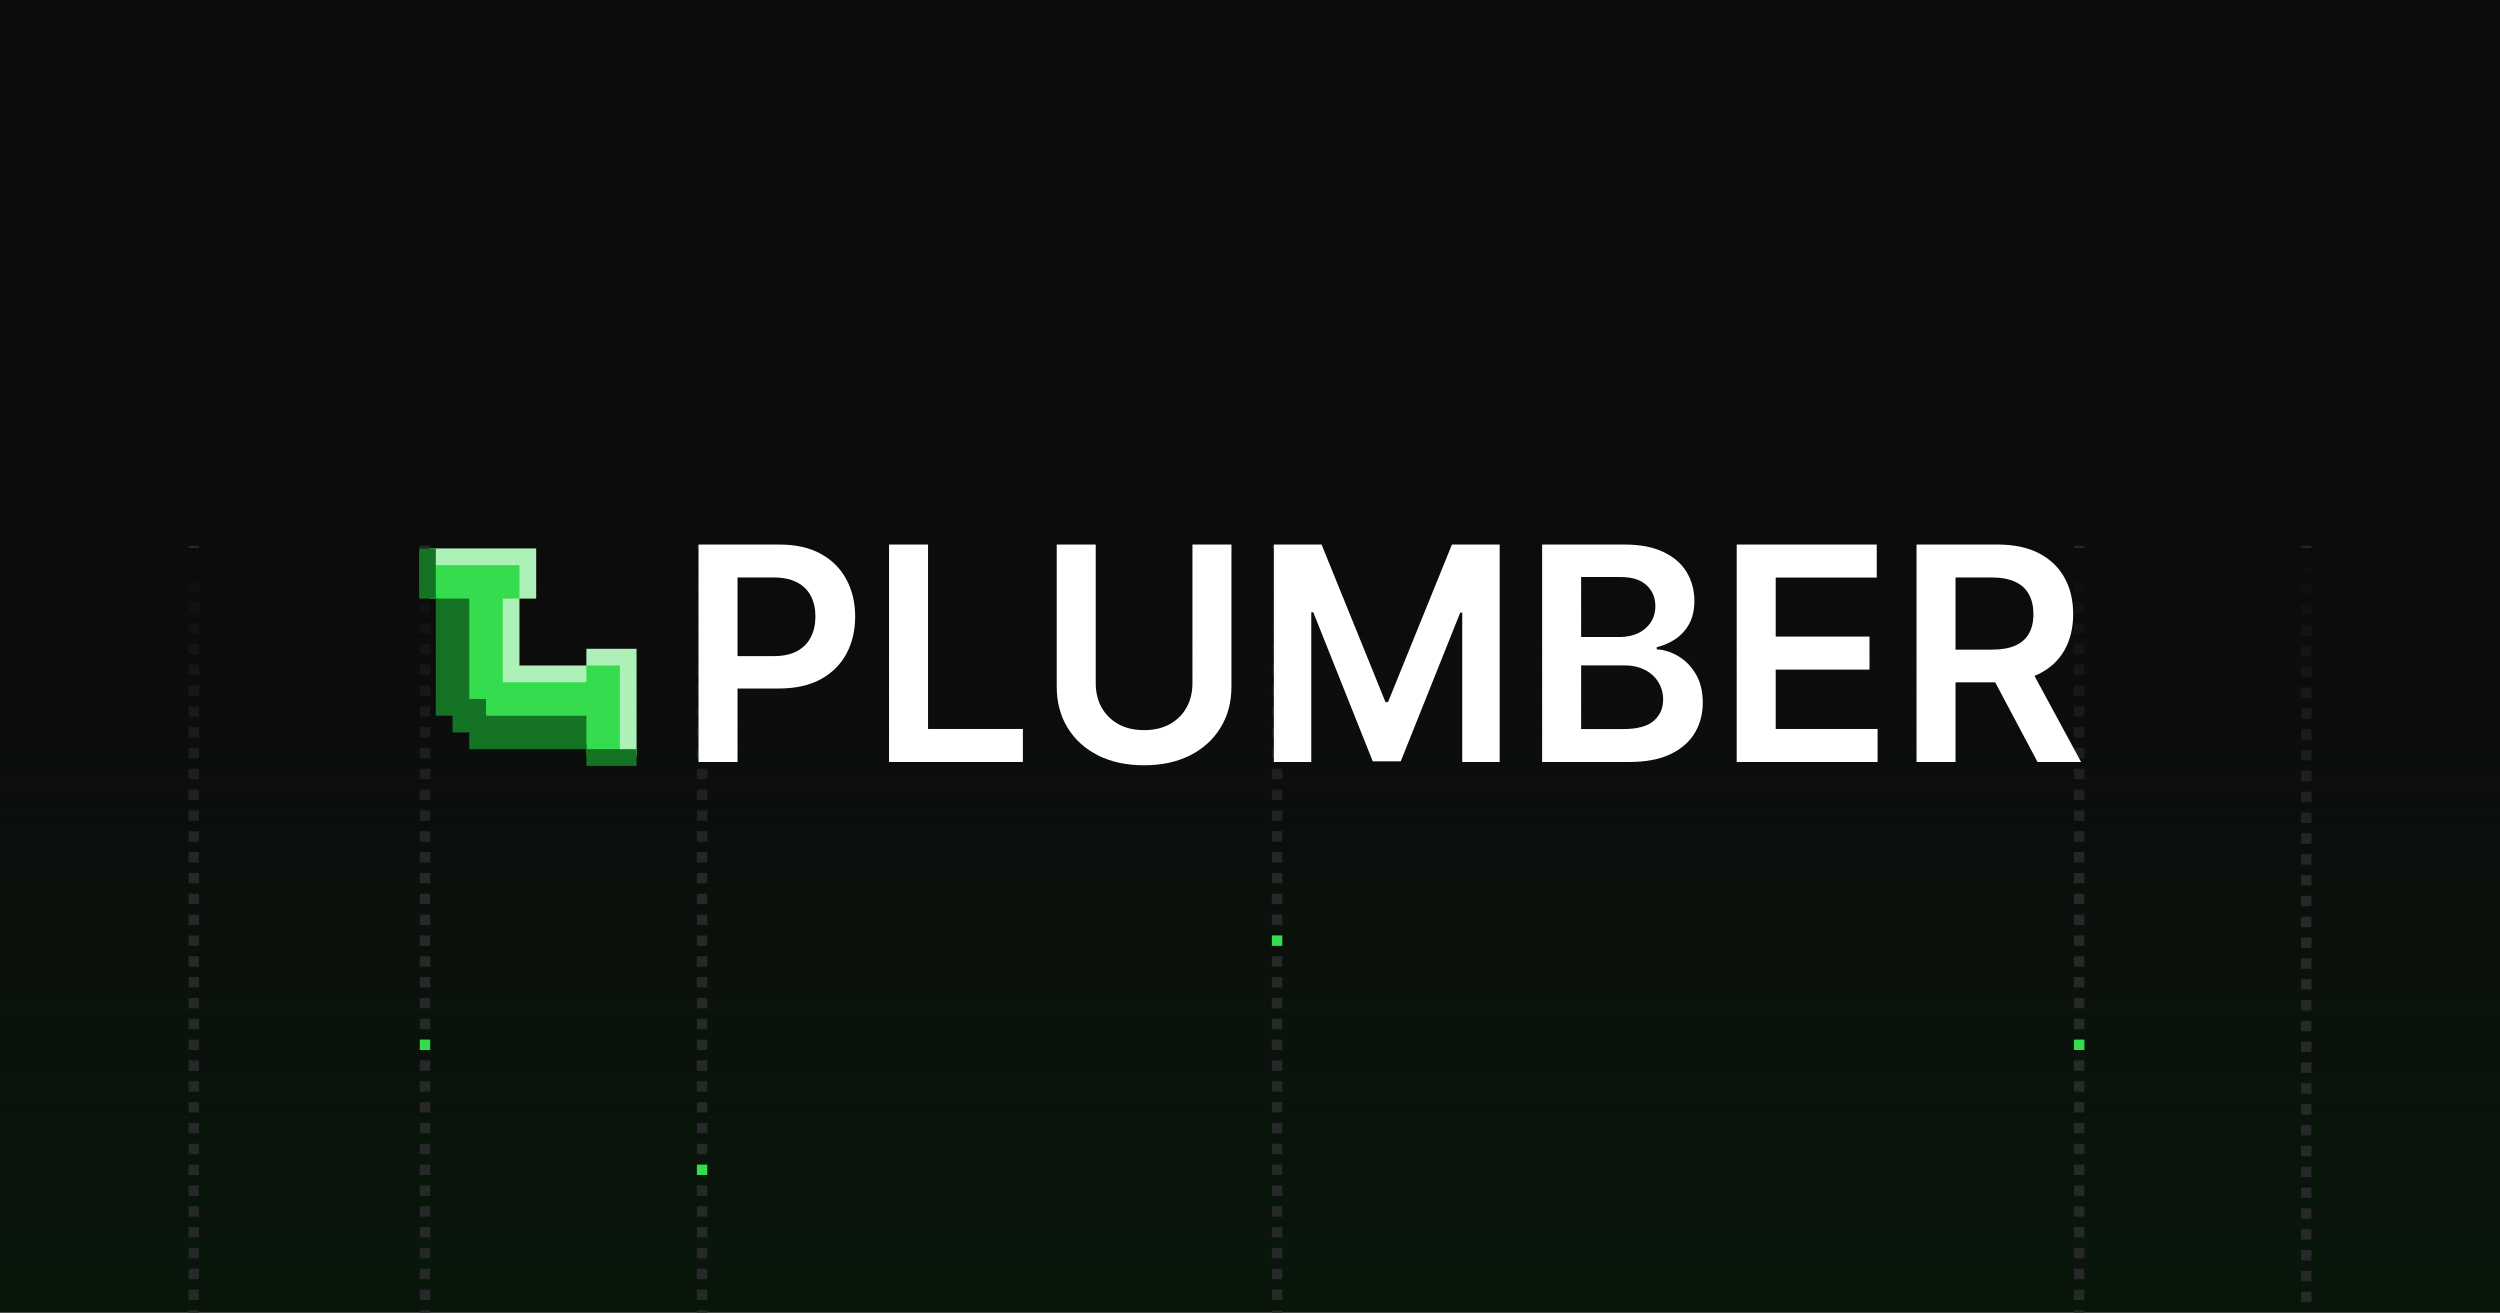
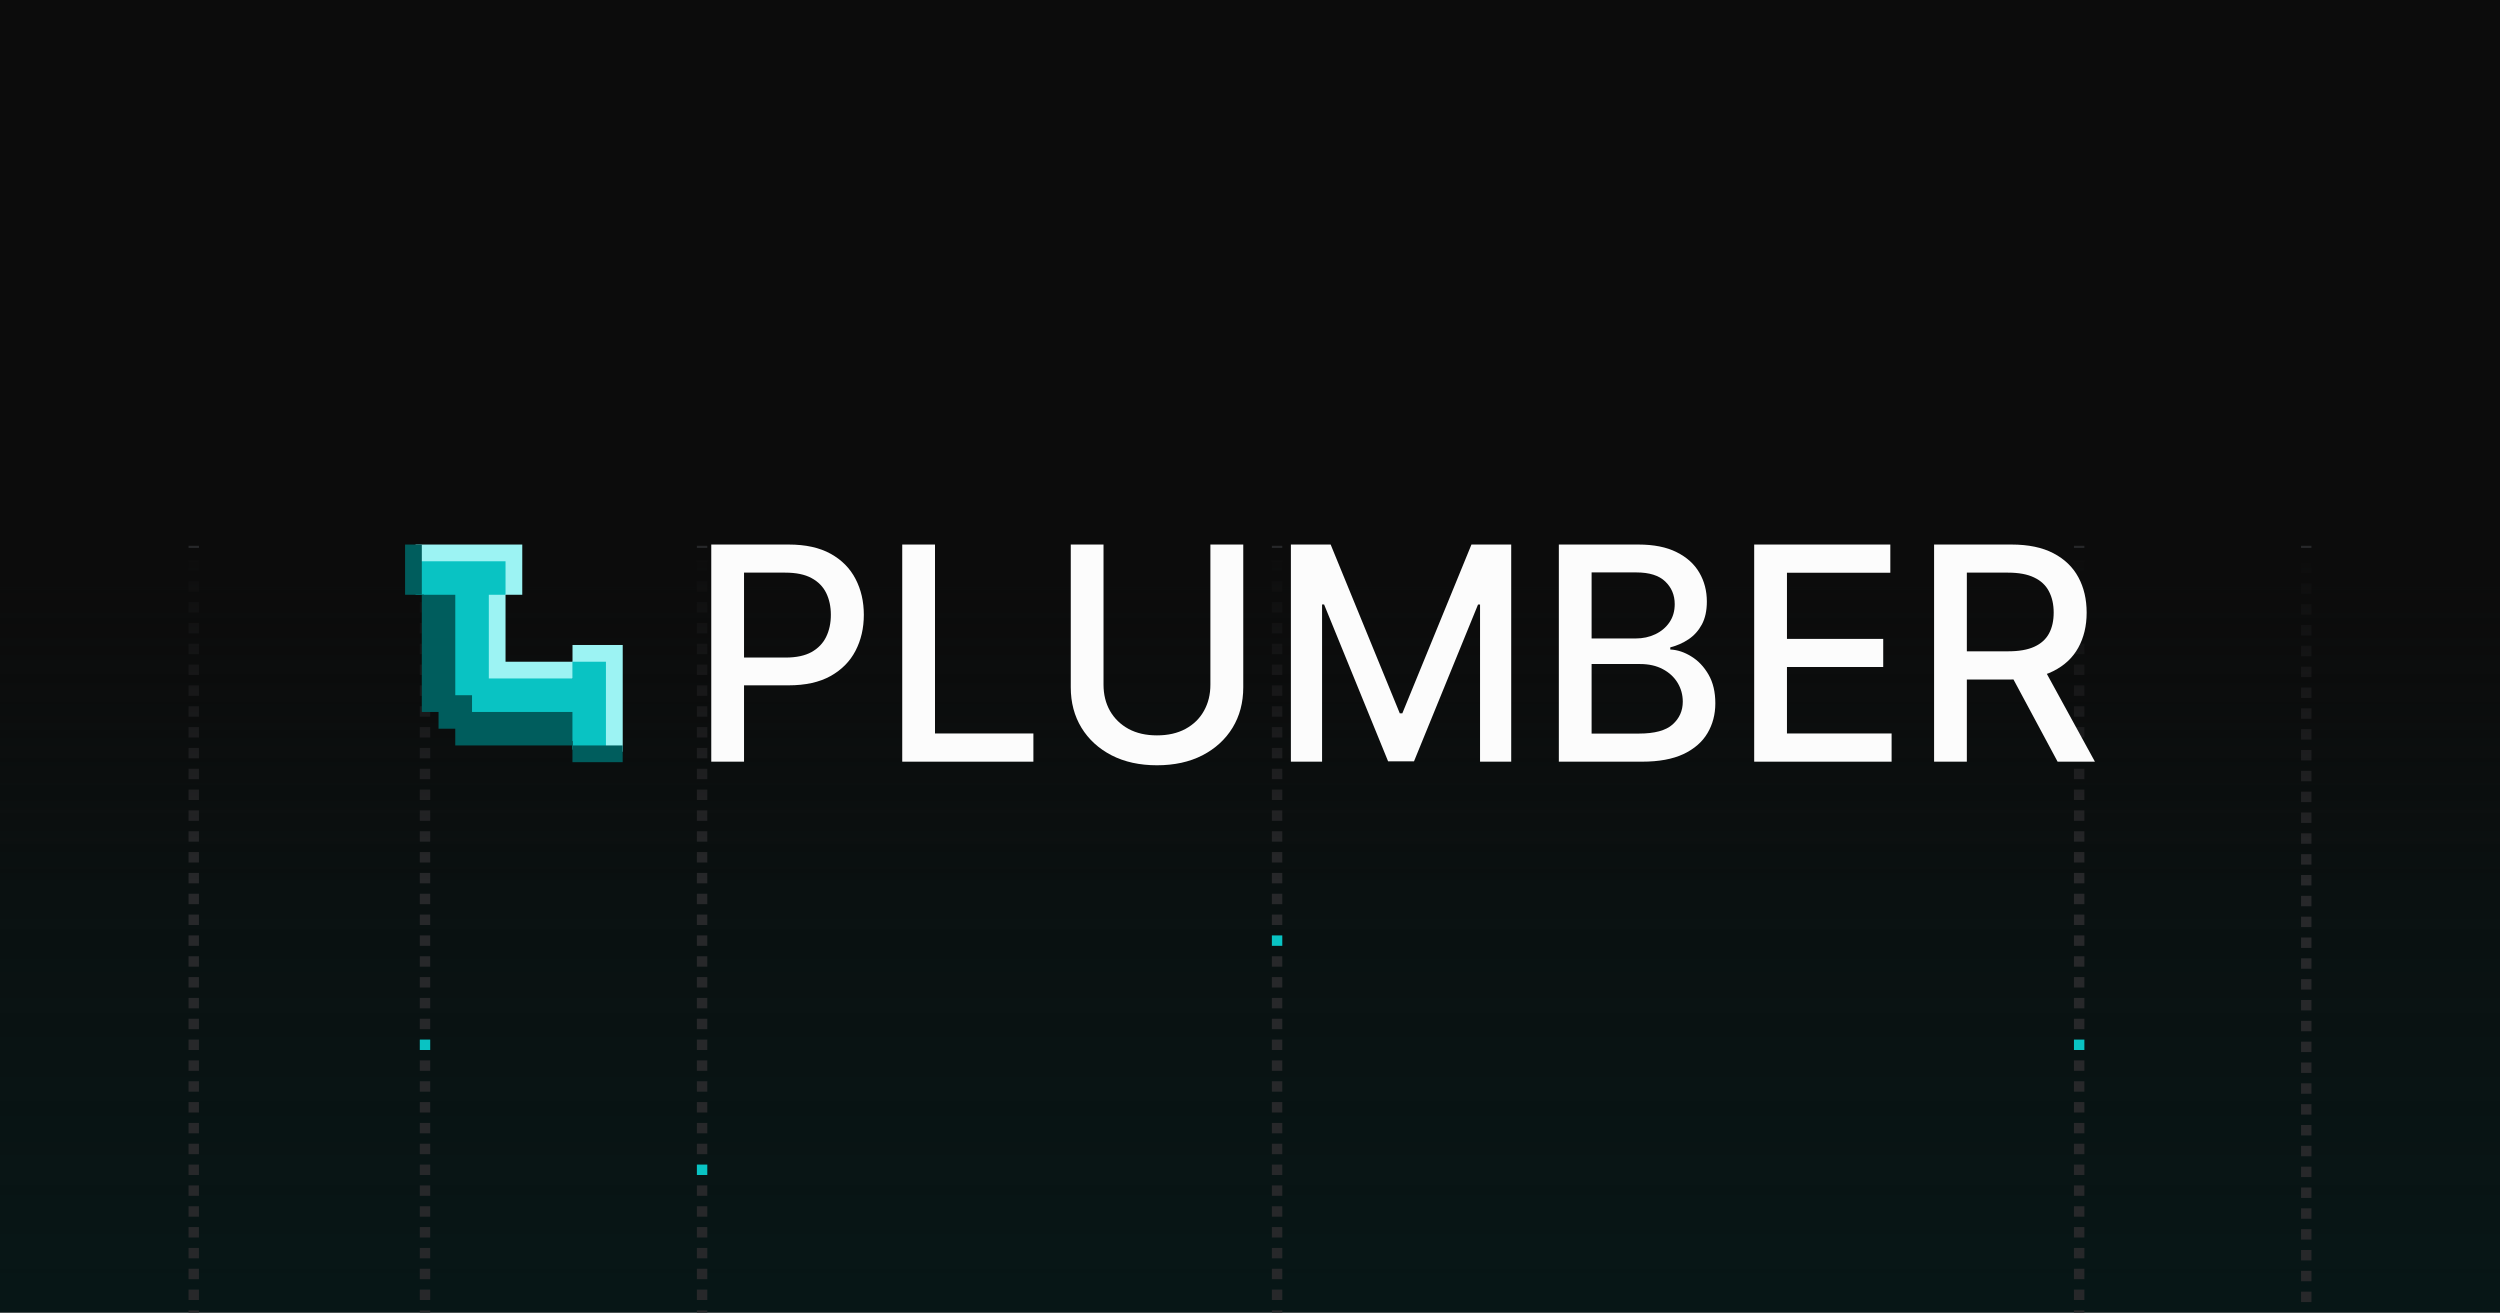
<svg xmlns="http://www.w3.org/2000/svg" width="1200" height="630" viewBox="0 0 1200 630" fill="none">
  <g clip-path="url(#clip0_2059_42450)">
    <rect width="1200" height="630" fill="#0C0C0C" />
    <rect y="262" width="1206" height="368" fill="url(#paint0_linear_2059_42450)" fill-opacity="0.75" />
    <g clip-path="url(#clip1_2059_42450)">
      <rect x="334.5" y="259" width="5" height="5" fill="#27282A" />
      <rect x="334.5" y="269" width="5" height="5" fill="#27282A" />
      <rect x="334.5" y="279" width="5" height="5" fill="#27282A" />
      <rect x="334.5" y="289" width="5" height="5" fill="#27282A" />
      <rect x="334.5" y="299" width="5" height="5" fill="#27282A" />
      <rect x="334.5" y="309" width="5" height="5" fill="#27282A" />
      <rect x="334.5" y="319" width="5" height="5" fill="#27282A" />
      <rect x="334.5" y="329" width="5" height="5" fill="#27282A" />
      <rect x="334.5" y="339" width="5" height="5" fill="#27282A" />
      <rect x="334.5" y="349" width="5" height="5" fill="#27282A" />
      <rect x="334.5" y="359" width="5" height="5" fill="#27282A" />
      <rect x="334.5" y="369" width="5" height="5" fill="#27282A" />
      <rect x="334.5" y="379" width="5" height="5" fill="#27282A" />
      <rect x="334.5" y="389" width="5" height="5" fill="#27282A" />
      <rect x="334.5" y="399" width="5" height="5" fill="#27282A" />
      <rect x="334.5" y="409" width="5" height="5" fill="#27282A" />
      <rect x="334.5" y="419" width="5" height="5" fill="#27282A" />
      <rect x="334.5" y="429" width="5" height="5" fill="#27282A" />
      <rect x="334.5" y="439" width="5" height="5" fill="#27282A" />
      <rect x="334.5" y="449" width="5" height="5" fill="#27282A" />
      <rect x="334.5" y="459" width="5" height="5" fill="#27282A" />
      <rect x="334.5" y="469" width="5" height="5" fill="#27282A" />
      <rect x="334.5" y="479" width="5" height="5" fill="#27282A" />
      <rect x="334.5" y="489" width="5" height="5" fill="#27282A" />
      <rect x="334.5" y="499" width="5" height="5" fill="#27282A" />
      <rect x="334.5" y="509" width="5" height="5" fill="#27282A" />
      <rect x="334.5" y="519" width="5" height="5" fill="#27282A" />
      <rect x="334.5" y="529" width="5" height="5" fill="#27282A" />
      <rect x="334.5" y="539" width="5" height="5" fill="#27282A" />
      <rect x="334.5" y="549" width="5" height="5" fill="#27282A" />
-       <rect x="334.5" y="559" width="5" height="5" fill="#35DC4E" />
+       <rect x="334.5" y="559" width="5" height="5" fill="#09C3C3" />
      <rect x="334.5" y="569" width="5" height="5" fill="#27282A" />
      <rect x="334.5" y="579" width="5" height="5" fill="#27282A" />
      <rect x="334.5" y="589" width="5" height="5" fill="#27282A" />
      <rect x="334.5" y="599" width="5" height="5" fill="#27282A" />
      <rect x="334.5" y="609" width="5" height="5" fill="#27282A" />
      <rect x="334.5" y="619" width="5" height="5" fill="#27282A" />
      <rect x="334.5" y="629" width="5" height="5" fill="#27282A" />
      <rect x="610.5" y="259" width="5" height="5" fill="#27282A" />
      <rect x="610.5" y="269" width="5" height="5" fill="#27282A" />
      <rect x="610.5" y="279" width="5" height="5" fill="#27282A" />
      <rect x="610.5" y="289" width="5" height="5" fill="#27282A" />
      <rect x="610.5" y="299" width="5" height="5" fill="#27282A" />
      <rect x="610.5" y="309" width="5" height="5" fill="#27282A" />
      <rect x="610.5" y="319" width="5" height="5" fill="#27282A" />
      <rect x="610.5" y="329" width="5" height="5" fill="#27282A" />
      <rect x="610.5" y="339" width="5" height="5" fill="#27282A" />
      <rect x="610.5" y="349" width="5" height="5" fill="#27282A" />
      <rect x="610.5" y="359" width="5" height="5" fill="#27282A" />
      <rect x="610.5" y="369" width="5" height="5" fill="#27282A" />
      <rect x="610.5" y="379" width="5" height="5" fill="#27282A" />
      <rect x="610.5" y="389" width="5" height="5" fill="#27282A" />
      <rect x="610.5" y="399" width="5" height="5" fill="#27282A" />
      <rect x="610.5" y="409" width="5" height="5" fill="#27282A" />
      <rect x="610.5" y="419" width="5" height="5" fill="#27282A" />
      <rect x="610.5" y="429" width="5" height="5" fill="#27282A" />
      <rect x="610.5" y="439" width="5" height="5" fill="#27282A" />
-       <rect x="610.5" y="449" width="5" height="5" fill="#35DC4E" />
+       <rect x="610.5" y="449" width="5" height="5" fill="#09C3C3" />
      <rect x="610.5" y="459" width="5" height="5" fill="#27282A" />
      <rect x="610.5" y="469" width="5" height="5" fill="#27282A" />
      <rect x="610.5" y="479" width="5" height="5" fill="#27282A" />
      <rect x="610.5" y="489" width="5" height="5" fill="#27282A" />
      <rect x="610.5" y="499" width="5" height="5" fill="#27282A" />
      <rect x="610.5" y="509" width="5" height="5" fill="#27282A" />
      <rect x="610.5" y="519" width="5" height="5" fill="#27282A" />
      <rect x="610.5" y="529" width="5" height="5" fill="#27282A" />
      <rect x="610.5" y="539" width="5" height="5" fill="#27282A" />
      <rect x="610.5" y="549" width="5" height="5" fill="#27282A" />
      <rect x="610.5" y="559" width="5" height="5" fill="#27282A" />
      <rect x="610.5" y="569" width="5" height="5" fill="#27282A" />
      <rect x="610.5" y="579" width="5" height="5" fill="#27282A" />
      <rect x="610.5" y="589" width="5" height="5" fill="#27282A" />
      <rect x="610.5" y="599" width="5" height="5" fill="#27282A" />
      <rect x="610.5" y="609" width="5" height="5" fill="#27282A" />
      <rect x="610.5" y="619" width="5" height="5" fill="#27282A" />
      <rect x="610.5" y="629" width="5" height="5" fill="#27282A" />
      <rect x="995.5" y="259" width="5" height="5" fill="#27282A" />
      <rect x="995.5" y="269" width="5" height="5" fill="#27282A" />
      <rect x="995.5" y="279" width="5" height="5" fill="#27282A" />
      <rect x="995.5" y="289" width="5" height="5" fill="#27282A" />
      <rect x="995.5" y="299" width="5" height="5" fill="#27282A" />
      <rect x="995.5" y="309" width="5" height="5" fill="#27282A" />
      <rect x="995.5" y="319" width="5" height="5" fill="#27282A" />
      <rect x="995.5" y="329" width="5" height="5" fill="#27282A" />
      <rect x="995.5" y="339" width="5" height="5" fill="#27282A" />
      <rect x="995.5" y="349" width="5" height="5" fill="#27282A" />
      <rect x="995.5" y="359" width="5" height="5" fill="#27282A" />
      <rect x="995.5" y="369" width="5" height="5" fill="#27282A" />
      <rect x="995.5" y="379" width="5" height="5" fill="#27282A" />
      <rect x="995.5" y="389" width="5" height="5" fill="#27282A" />
      <rect x="995.5" y="399" width="5" height="5" fill="#27282A" />
      <rect x="995.5" y="409" width="5" height="5" fill="#27282A" />
      <rect x="995.5" y="419" width="5" height="5" fill="#27282A" />
      <rect x="995.5" y="429" width="5" height="5" fill="#27282A" />
      <rect x="995.5" y="439" width="5" height="5" fill="#27282A" />
      <rect x="995.5" y="449" width="5" height="5" fill="#27282A" />
      <rect x="995.5" y="459" width="5" height="5" fill="#27282A" />
      <rect x="995.5" y="469" width="5" height="5" fill="#27282A" />
      <rect x="995.5" y="479" width="5" height="5" fill="#27282A" />
      <rect x="995.5" y="489" width="5" height="5" fill="#27282A" />
-       <rect x="995.5" y="499" width="5" height="5" fill="#35DC4E" />
+       <rect x="995.5" y="499" width="5" height="5" fill="#09C3C3" />
      <rect x="995.5" y="509" width="5" height="5" fill="#27282A" />
      <rect x="995.5" y="519" width="5" height="5" fill="#27282A" />
      <rect x="995.5" y="529" width="5" height="5" fill="#27282A" />
      <rect x="995.5" y="539" width="5" height="5" fill="#27282A" />
      <rect x="995.5" y="549" width="5" height="5" fill="#27282A" />
      <rect x="995.5" y="559" width="5" height="5" fill="#27282A" />
      <rect x="995.5" y="569" width="5" height="5" fill="#27282A" />
      <rect x="995.5" y="579" width="5" height="5" fill="#27282A" />
      <rect x="995.5" y="589" width="5" height="5" fill="#27282A" />
      <rect x="995.5" y="599" width="5" height="5" fill="#27282A" />
      <rect x="995.5" y="609" width="5" height="5" fill="#27282A" />
      <rect x="995.5" y="619" width="5" height="5" fill="#27282A" />
      <rect x="995.5" y="629" width="5" height="5" fill="#27282A" />
      <rect x="1104.5" y="260" width="5" height="5" fill="#27282A" />
      <rect x="1104.5" y="270" width="5" height="5" fill="#27282A" />
      <rect x="1104.5" y="280" width="5" height="5" fill="#27282A" />
      <rect x="1104.5" y="290" width="5" height="5" fill="#27282A" />
      <rect x="1104.5" y="300" width="5" height="5" fill="#27282A" />
      <rect x="1104.5" y="310" width="5" height="5" fill="#27282A" />
      <rect x="1104.5" y="320" width="5" height="5" fill="#27282A" />
      <rect x="1104.5" y="330" width="5" height="5" fill="#27282A" />
      <rect x="1104.5" y="340" width="5" height="5" fill="#27282A" />
      <rect x="1104.5" y="350" width="5" height="5" fill="#27282A" />
      <rect x="1104.5" y="360" width="5" height="5" fill="#27282A" />
      <rect x="1104.5" y="370" width="5" height="5" fill="#27282A" />
      <rect x="1104.5" y="380" width="5" height="5" fill="#27282A" />
      <rect x="1104.5" y="390" width="5" height="5" fill="#27282A" />
      <rect x="1104.5" y="400" width="5" height="5" fill="#27282A" />
      <rect x="1104.5" y="410" width="5" height="5" fill="#27282A" />
      <rect x="1104.5" y="420" width="5" height="5" fill="#27282A" />
      <rect x="1104.5" y="430" width="5" height="5" fill="#27282A" />
      <rect x="1104.5" y="440" width="5" height="5" fill="#27282A" />
      <rect x="1104.5" y="450" width="5" height="5" fill="#27282A" />
      <rect x="1104.5" y="460" width="5" height="5" fill="#27282A" />
      <rect x="1104.5" y="470" width="5" height="5" fill="#27282A" />
      <rect x="1104.5" y="480" width="5" height="5" fill="#27282A" />
      <rect x="1104.5" y="490" width="5" height="5" fill="#27282A" />
      <rect x="1104.5" y="500" width="5" height="5" fill="#27282A" />
      <rect x="1104.5" y="510" width="5" height="5" fill="#27282A" />
      <rect x="1104.5" y="520" width="5" height="5" fill="#27282A" />
      <rect x="1104.5" y="530" width="5" height="5" fill="#27282A" />
      <rect x="1104.5" y="540" width="5" height="5" fill="#27282A" />
      <rect x="1104.5" y="550" width="5" height="5" fill="#27282A" />
      <rect x="1104.5" y="560" width="5" height="5" fill="#27282A" />
      <rect x="1104.5" y="570" width="5" height="5" fill="#27282A" />
      <rect x="1104.5" y="580" width="5" height="5" fill="#27282A" />
      <rect x="1104.5" y="590" width="5" height="5" fill="#27282A" />
      <rect x="1104.5" y="600" width="5" height="5" fill="#27282A" />
      <rect x="1104.5" y="610" width="5" height="5" fill="#27282A" />
      <rect x="1104.5" y="620" width="5" height="5" fill="#27282A" />
      <rect x="90.5" y="259" width="5" height="5" fill="#27282A" />
      <rect x="90.5" y="269" width="5" height="5" fill="#27282A" />
      <rect x="90.5" y="279" width="5" height="5" fill="#27282A" />
      <rect x="90.5" y="289" width="5" height="5" fill="#27282A" />
      <rect x="90.5" y="299" width="5" height="5" fill="#27282A" />
      <rect x="90.5" y="309" width="5" height="5" fill="#27282A" />
      <rect x="90.5" y="319" width="5" height="5" fill="#27282A" />
      <rect x="90.5" y="329" width="5" height="5" fill="#27282A" />
      <rect x="90.5" y="339" width="5" height="5" fill="#27282A" />
      <rect x="90.5" y="349" width="5" height="5" fill="#27282A" />
      <rect x="90.5" y="359" width="5" height="5" fill="#27282A" />
      <rect x="90.5" y="369" width="5" height="5" fill="#27282A" />
      <rect x="90.5" y="379" width="5" height="5" fill="#27282A" />
      <rect x="90.5" y="389" width="5" height="5" fill="#27282A" />
      <rect x="90.5" y="399" width="5" height="5" fill="#27282A" />
      <rect x="90.5" y="409" width="5" height="5" fill="#27282A" />
      <rect x="90.5" y="419" width="5" height="5" fill="#27282A" />
      <rect x="90.5" y="429" width="5" height="5" fill="#27282A" />
      <rect x="90.5" y="439" width="5" height="5" fill="#27282A" />
      <rect x="90.5" y="449" width="5" height="5" fill="#27282A" />
      <rect x="90.5" y="459" width="5" height="5" fill="#27282A" />
      <rect x="90.5" y="469" width="5" height="5" fill="#27282A" />
      <rect x="90.5" y="479" width="5" height="5" fill="#27282A" />
      <rect x="90.5" y="489" width="5" height="5" fill="#27282A" />
      <rect x="90.5" y="499" width="5" height="5" fill="#27282A" />
      <rect x="90.5" y="509" width="5" height="5" fill="#27282A" />
      <rect x="90.5" y="519" width="5" height="5" fill="#27282A" />
      <rect x="90.5" y="529" width="5" height="5" fill="#27282A" />
      <rect x="90.5" y="539" width="5" height="5" fill="#27282A" />
      <rect x="90.5" y="549" width="5" height="5" fill="#27282A" />
      <rect x="90.5" y="559" width="5" height="5" fill="#27282A" />
      <rect x="90.5" y="569" width="5" height="5" fill="#27282A" />
      <rect x="90.5" y="579" width="5" height="5" fill="#27282A" />
      <rect x="90.5" y="589" width="5" height="5" fill="#27282A" />
      <rect x="90.5" y="599" width="5" height="5" fill="#27282A" />
      <rect x="90.5" y="609" width="5" height="5" fill="#27282A" />
      <rect x="90.5" y="619" width="5" height="5" fill="#27282A" />
      <rect x="90.5" y="629" width="5" height="5" fill="#27282A" />
      <rect x="201.5" y="259" width="5" height="5" fill="#27282A" />
      <rect x="201.5" y="269" width="5" height="5" fill="#27282A" />
      <rect x="201.5" y="279" width="5" height="5" fill="#27282A" />
      <rect x="201.5" y="289" width="5" height="5" fill="#27282A" />
      <rect x="201.5" y="299" width="5" height="5" fill="#27282A" />
      <rect x="201.5" y="309" width="5" height="5" fill="#27282A" />
      <rect x="201.5" y="319" width="5" height="5" fill="#27282A" />
      <rect x="201.5" y="329" width="5" height="5" fill="#27282A" />
      <rect x="201.5" y="339" width="5" height="5" fill="#27282A" />
      <rect x="201.5" y="349" width="5" height="5" fill="#27282A" />
      <rect x="201.5" y="359" width="5" height="5" fill="#27282A" />
      <rect x="201.5" y="369" width="5" height="5" fill="#27282A" />
      <rect x="201.5" y="379" width="5" height="5" fill="#27282A" />
      <rect x="201.5" y="389" width="5" height="5" fill="#27282A" />
      <rect x="201.5" y="399" width="5" height="5" fill="#27282A" />
      <rect x="201.5" y="409" width="5" height="5" fill="#27282A" />
      <rect x="201.5" y="419" width="5" height="5" fill="#27282A" />
      <rect x="201.5" y="429" width="5" height="5" fill="#27282A" />
      <rect x="201.5" y="439" width="5" height="5" fill="#27282A" />
      <rect x="201.5" y="449" width="5" height="5" fill="#27282A" />
      <rect x="201.5" y="459" width="5" height="5" fill="#27282A" />
      <rect x="201.5" y="469" width="5" height="5" fill="#27282A" />
      <rect x="201.5" y="479" width="5" height="5" fill="#27282A" />
      <rect x="201.5" y="489" width="5" height="5" fill="#27282A" />
-       <rect x="201.5" y="499" width="5" height="5" fill="#35DC4E" />
+       <rect x="201.5" y="499" width="5" height="5" fill="#09C3C3" />
      <rect x="201.5" y="509" width="5" height="5" fill="#27282A" />
      <rect x="201.5" y="519" width="5" height="5" fill="#27282A" />
      <rect x="201.5" y="529" width="5" height="5" fill="#27282A" />
      <rect x="201.5" y="539" width="5" height="5" fill="#27282A" />
      <rect x="201.5" y="549" width="5" height="5" fill="#27282A" />
      <rect x="201.5" y="559" width="5" height="5" fill="#27282A" />
      <rect x="201.5" y="569" width="5" height="5" fill="#27282A" />
      <rect x="201.5" y="579" width="5" height="5" fill="#27282A" />
      <rect x="201.5" y="589" width="5" height="5" fill="#27282A" />
      <rect x="201.5" y="599" width="5" height="5" fill="#27282A" />
      <rect x="201.5" y="609" width="5" height="5" fill="#27282A" />
      <rect x="201.5" y="619" width="5" height="5" fill="#27282A" />
      <rect x="201.5" y="629" width="5" height="5" fill="#27282A" />
    </g>
    <rect width="1200" height="161" transform="matrix(1 0 0 -1 0 424)" fill="url(#paint1_linear_2059_42450)" />
-     <path d="M305.55 311.414V362.603H295.513V327.474H281.461V311.414H305.55ZM257.372 273.274H257.371V287.325H249.341V319.444H281.459V329.481H230.271V319.444H239.304V274.278H241.312V273.274H206.183V263.237H257.372V273.274Z" fill="#AEF1B8" />
-     <path d="M249.345 287.325H241.312V327.474H281.464V319.444H297.523V361.599H281.464V357.48H232.017V337.511H210.197V287.325H206.185V271.266H249.345V287.325Z" fill="#35DC4E" />
-     <path d="M305.548 367.621H281.459V359.592H305.548V367.621ZM225.25 335.502H233.282V343.532H281.458V359.591H225.251V351.563H217.223V343.532H209.19V287.325H201.162V263.237H209.192V287.325H225.25V335.502Z" fill="#147423" />
-     <path d="M335.291 365.753V261.378H374.046C381.985 261.378 388.646 262.873 394.029 265.863C399.445 268.853 403.533 272.964 406.291 278.196C409.084 283.395 410.48 289.307 410.48 295.932C410.48 302.625 409.084 308.571 406.291 313.77C403.499 318.968 399.378 323.062 393.928 326.052C388.478 329.008 381.767 330.486 373.794 330.486H348.108V314.942H371.271C375.913 314.942 379.715 314.126 382.675 312.495C385.635 310.865 387.822 308.622 389.235 305.768C390.682 302.914 391.405 299.635 391.405 295.932C391.405 292.229 390.682 288.967 389.235 286.147C387.822 283.327 385.619 281.135 382.625 279.572C379.664 277.975 375.846 277.177 371.17 277.177H354.012V365.753H335.291Z" fill="white" />
-     <path d="M426.741 365.753V261.378H445.463V349.903H490.98V365.753H426.741Z" fill="white" />
-     <path d="M572.375 261.378H591.097V329.569C591.097 337.043 589.347 343.618 585.848 349.292C582.383 354.966 577.505 359.4 571.214 362.594C564.923 365.753 557.573 367.333 549.162 367.333C540.718 367.333 533.351 365.753 527.06 362.594C520.769 359.4 515.891 354.966 512.426 349.292C508.961 343.618 507.228 337.043 507.228 329.569V261.378H525.95V327.989C525.95 332.338 526.892 336.211 528.776 339.609C530.693 343.006 533.385 345.673 536.85 347.61C540.315 349.513 544.419 350.464 549.162 350.464C553.906 350.464 558.01 349.513 561.475 347.61C564.974 345.673 567.665 343.006 569.549 339.609C571.433 336.211 572.375 332.338 572.375 327.989V261.378Z" fill="white" />
-     <path d="M611.445 261.378H634.355L665.036 337.009H666.247L696.928 261.378H719.838V365.753H701.874V294.046H700.915L672.353 365.448H658.93L630.369 293.893H629.41V365.753H611.445V261.378Z" fill="white" />
-     <path d="M740.225 365.753V261.378H779.787C787.256 261.378 793.463 262.567 798.408 264.945C803.387 267.29 807.104 270.501 809.56 274.578C812.049 278.655 813.294 283.276 813.294 288.44C813.294 292.687 812.487 296.323 810.872 299.347C809.257 302.337 807.087 304.766 804.362 306.635C801.637 308.503 798.593 309.845 795.229 310.661V311.68C798.896 311.884 802.411 313.022 805.775 315.095C809.173 317.133 811.949 320.021 814.102 323.759C816.255 327.496 817.331 332.015 817.331 337.315C817.331 342.717 816.036 347.576 813.446 351.891C810.855 356.172 806.953 359.553 801.738 362.033C796.524 364.513 789.964 365.753 782.058 365.753H740.225ZM758.946 349.954H779.081C785.876 349.954 790.771 348.646 793.765 346.03C796.793 343.38 798.307 339.982 798.307 335.837C798.307 332.745 797.55 329.959 796.036 327.479C794.522 324.965 792.369 322.994 789.577 321.567C786.785 320.106 783.454 319.376 779.585 319.376H758.946V349.954ZM758.946 305.768H777.466C780.696 305.768 783.606 305.174 786.196 303.984C788.786 302.761 790.822 301.045 792.302 298.837C793.816 296.594 794.573 293.944 794.573 290.886C794.573 286.843 793.16 283.514 790.334 280.897C787.542 278.281 783.387 276.973 777.87 276.973H758.946V305.768Z" fill="white" />
-     <path d="M833.618 365.753V261.378H900.834V277.228H852.339V305.564H897.352V321.414H852.339V349.903H901.237V365.753H833.618Z" fill="white" />
-     <path d="M919.933 365.753V261.378H958.688C966.628 261.378 973.289 262.771 978.671 265.557C984.088 268.343 988.175 272.25 990.934 277.279C993.726 282.273 995.122 288.1 995.122 294.76C995.122 301.453 993.709 307.263 990.883 312.19C988.091 317.082 983.97 320.871 978.52 323.555C973.07 326.205 966.375 327.53 958.436 327.53H930.833V311.833H955.913C960.556 311.833 964.357 311.187 967.317 309.896C970.278 308.571 972.465 306.652 973.878 304.137C975.324 301.589 976.047 298.463 976.047 294.76C976.047 291.056 975.324 287.897 973.878 285.28C972.431 282.63 970.227 280.626 967.267 279.267C964.307 277.873 960.488 277.177 955.812 277.177H938.655V365.753H919.933ZM973.322 318.458L998.907 365.753H978.015L952.885 318.458H973.322Z" fill="white" />
+     <g transform="translate(194.438 261.378) scale(1.11532)">
+       <path d="M93.667 43.23L93.667 89.162H84.662V57.64H72.057L72.057 43.23H93.667ZM50.435 9.007H50.432V21.615H43.232L43.232 50.437L72.033 50.437V59.442L26.11 59.442L26.11 50.437L34.227 50.437L34.227 9.905H36.024V9.007L4.512 9.007L4.512 0L50.435 0V9.007Z" fill="#9CF3F3" />
+       <path d="M43.231 21.616H36.039L36.039 57.642L72.035 57.642L72.035 50.436H86.442L86.442 88.263H72.035V84.567L27.691 84.567L27.691 66.647H8.125L8.125 21.616H4.512L4.512 7.206L43.231 7.206V21.616Z" fill="#09C3C3" />
+       <path d="M93.645 93.669H72.034V86.464H93.645V93.669ZM21.606 64.849H28.811V72.052L72.027 72.052V86.462L21.602 86.462V79.26H14.403V72.054H7.199L7.199 21.618H0L0 0.002L7.204 0.002L7.204 21.618L21.606 21.618L21.606 64.849Z" fill="#005D5D" />
+       <path d="M131.773 93.449V0H165.083C172.353 0 178.376 1.323 183.152 3.97C187.928 6.616 191.502 10.236 193.875 14.829C196.248 19.392 197.434 24.533 197.434 30.252C197.434 36.001 196.232 41.173 193.829 45.766C191.456 50.329 187.867 53.949 183.061 56.626C178.285 59.272 172.277 60.596 165.037 60.596H142.131V48.641H163.76C168.353 48.641 172.079 47.85 174.939 46.268C177.798 44.656 179.897 42.466 181.235 39.697C182.574 36.929 183.243 33.781 183.243 30.252C183.243 26.724 182.574 23.59 181.235 20.852C179.897 18.115 177.783 15.97 174.893 14.419C172.034 12.867 168.262 12.092 163.577 12.092H145.873V93.449H131.773Z" fill="#FCFCFC" />
+       <path d="M213.963 93.449V0H228.062V81.311H270.406V93.449H213.963Z" fill="#FCFCFC" />
+       <path d="M346.584 0H360.729V61.462C360.729 68.003 359.193 73.798 356.121 78.847C353.048 83.867 348.729 87.821 343.162 90.711C337.595 93.57 331.07 95 323.587 95C316.134 95 309.625 93.57 304.058 90.711C298.491 87.821 294.172 83.867 291.099 78.847C288.027 73.798 286.491 68.003 286.491 61.462V0H300.59V60.322C300.59 64.55 301.518 68.307 303.373 71.592C305.259 74.877 307.921 77.463 311.359 79.349C314.796 81.205 318.872 82.133 323.587 82.133C328.333 82.133 332.424 81.205 335.861 79.349C339.329 77.463 341.976 74.877 343.801 71.592C345.657 68.307 346.584 64.55 346.584 60.322V0Z" fill="#FCFCFC" />
+       <path d="M381.228 0H398.339L428.089 72.642H429.185L458.935 0H476.046V93.449H462.631V25.826H461.764L434.204 93.312H423.07L395.51 25.78H394.643V93.449H381.228V0Z" fill="#FCFCFC" />
+       <path d="M496.545 93.449V0H530.767C537.398 0 542.889 1.095 547.239 3.285C551.589 5.445 554.844 8.381 557.003 12.092C559.163 15.773 560.243 19.925 560.243 24.549C560.243 28.442 559.528 31.727 558.098 34.404C556.669 37.051 554.752 39.18 552.349 40.792C549.976 42.374 547.36 43.53 544.501 44.26V45.173C547.604 45.325 550.631 46.329 553.581 48.184C556.562 50.01 559.026 52.611 560.973 55.987C562.92 59.364 563.893 63.47 563.893 68.307C563.893 73.083 562.768 77.372 560.517 81.174C558.296 84.946 554.859 87.943 550.205 90.163C545.55 92.353 539.603 93.449 532.364 93.449H496.545ZM510.644 81.357H530.995C537.748 81.357 542.585 80.049 545.505 77.433C548.425 74.817 549.885 71.547 549.885 67.623C549.885 64.672 549.14 61.965 547.649 59.501C546.159 57.036 544.029 55.074 541.261 53.614C538.524 52.154 535.269 51.424 531.497 51.424H510.644V81.357ZM510.644 40.428H529.535C532.698 40.428 535.542 39.819 538.067 38.602C540.622 37.386 542.645 35.682 544.136 33.492C545.657 31.271 546.417 28.655 546.417 25.644C546.417 21.78 545.064 18.541 542.356 15.925C539.649 13.309 535.497 12.001 529.9 12.001H510.644V40.428Z" fill="#FCFCFC" />
+       <path d="M580.617 93.449V0H639.204V12.137H594.716V40.61H636.147V52.702H594.716V81.311H639.752V93.449H580.617Z" fill="#FCFCFC" />
+       <path d="M658.038 93.449V0H691.347C698.587 0 704.595 1.247 709.371 3.742C714.177 6.236 717.766 9.689 720.139 14.099C722.512 18.48 723.698 23.545 723.698 29.294C723.698 35.013 722.497 40.047 720.094 44.397C717.721 48.717 714.131 52.078 709.325 54.481C704.549 56.884 698.541 58.086 691.302 58.086H666.069V45.949H690.024C694.587 45.949 698.298 45.295 701.157 43.987C704.047 42.678 706.161 40.777 707.5 38.283C708.838 35.788 709.508 32.792 709.508 29.294C709.508 25.765 708.823 22.708 707.454 20.122C706.116 17.537 704.002 15.56 701.112 14.191C698.252 12.791 694.496 12.092 689.841 12.092H672.137V93.449H658.038ZM704.169 51.287L727.257 93.449H711.196L688.564 51.287H704.169Z" fill="#FCFCFC" />
+     </g>
  </g>
  <defs>
    <linearGradient id="paint0_linear_2059_42450" x1="603" y1="262" x2="603" y2="630" gradientUnits="userSpaceOnUse">
-       <stop stop-color="#071A0A" stop-opacity="0" />
-       <stop offset="1" stop-color="#071A0A" />
+       <stop stop-color="#061A1A" stop-opacity="0" />
+       <stop offset="1" stop-color="#061A1A" />
    </linearGradient>
    <linearGradient id="paint1_linear_2059_42450" x1="600" y1="0" x2="600" y2="161" gradientUnits="userSpaceOnUse">
      <stop stop-color="#0C0C0C" stop-opacity="0" />
      <stop offset="1" stop-color="#0C0C0C" />
    </linearGradient>
    <clipPath id="clip0_2059_42450">
      <rect width="1200" height="630" fill="white" />
    </clipPath>
    <clipPath id="clip1_2059_42450">
      <rect width="1044" height="370" fill="white" transform="translate(77 262)" />
    </clipPath>
  </defs>
</svg>
